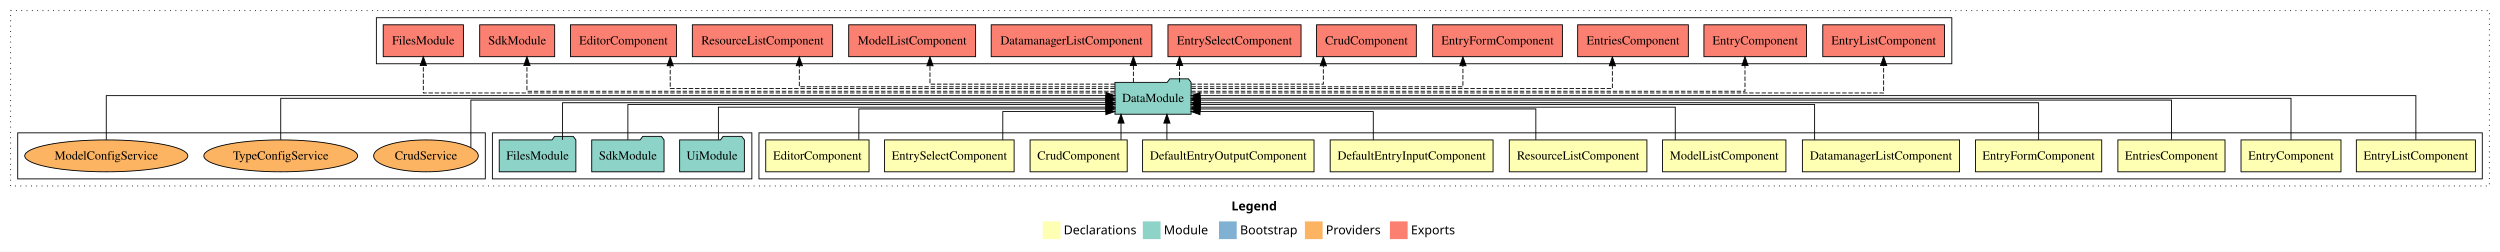
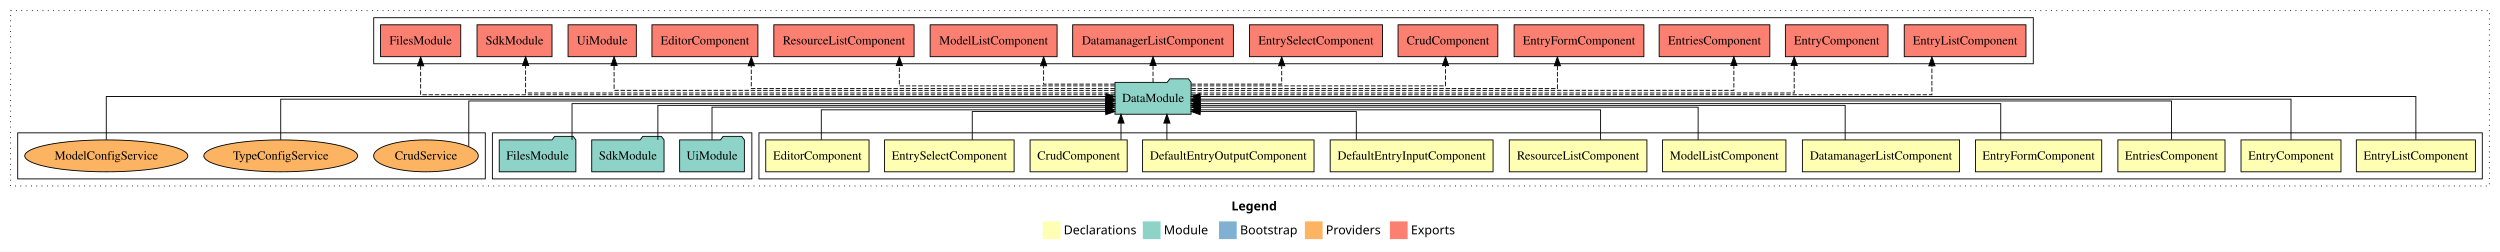
<svg xmlns="http://www.w3.org/2000/svg" width="2823pt" height="284pt" viewBox="0.00 0.00 2823.00 284.00">
  <g id="graph0" class="graph" transform="scale(1 1) rotate(0) translate(4 280)">
    <polygon fill="#ffffff" stroke="transparent" points="-4,4 -4,-280 2819,-280 2819,4 -4,4" />
    <text text-anchor="start" x="1386.509" y="-42.4" font-family="sans-serif" font-weight="bold" font-size="14.00" fill="#000000">Legend</text>
    <polygon fill="#ffffb3" stroke="transparent" points="1173.5,-10 1173.5,-30 1193.5,-30 1193.5,-10 1173.5,-10" />
    <text text-anchor="start" x="1197.129" y="-15.4" font-family="sans-serif" font-size="14.00" fill="#000000">  Declarations</text>
    <polygon fill="#8dd3c7" stroke="transparent" points="1286.5,-10 1286.5,-30 1306.5,-30 1306.5,-10 1286.5,-10" />
    <text text-anchor="start" x="1310.225" y="-15.4" font-family="sans-serif" font-size="14.00" fill="#000000">  Module</text>
    <polygon fill="#80b1d3" stroke="transparent" points="1372.5,-10 1372.5,-30 1392.5,-30 1392.5,-10 1372.5,-10" />
    <text text-anchor="start" x="1396.281" y="-15.4" font-family="sans-serif" font-size="14.00" fill="#000000">  Bootstrap</text>
    <polygon fill="#fdb462" stroke="transparent" points="1469.5,-10 1469.5,-30 1489.5,-30 1489.5,-10 1469.5,-10" />
    <text text-anchor="start" x="1493.173" y="-15.4" font-family="sans-serif" font-size="14.00" fill="#000000">  Providers</text>
    <polygon fill="#fb8072" stroke="transparent" points="1565.5,-10 1565.5,-30 1585.5,-30 1585.5,-10 1565.5,-10" />
    <text text-anchor="start" x="1589.226" y="-15.4" font-family="sans-serif" font-size="14.00" fill="#000000">  Exports</text>
    <g id="clust1" class="cluster">
      <polygon fill="none" stroke="#000000" stroke-dasharray="1,5" points="8,-70 8,-268 2807,-268 2807,-70 8,-70" />
    </g>
    <g id="clust2" class="cluster">
      <polygon fill="none" stroke="#000000" points="853,-78 853,-130 2799,-130 2799,-78 853,-78" />
    </g>
    <g id="clust15" class="cluster">
      <polygon fill="none" stroke="#000000" points="552,-78 552,-130 845,-130 845,-78 552,-78" />
    </g>
    <g id="clust16" class="cluster">
-       <polygon fill="none" stroke="#000000" points="421,-208 421,-260 2200,-260 2200,-208 421,-208" />
+       <polygon fill="none" stroke="#000000" points="418,-208 418,-260 2292,-260 2292,-208 418,-208" />
    </g>
    <g id="clust18" class="cluster">
      <polygon fill="none" stroke="#000000" points="16,-78 16,-130 544,-130 544,-78 16,-78" />
    </g>
    <g id="node1" class="node">
      <polygon fill="#ffffb3" stroke="#000000" points="2791.215,-122 2656.785,-122 2656.785,-86 2791.215,-86 2791.215,-122" />
      <text text-anchor="middle" x="2724" y="-99.8" font-family="Times,serif" font-size="14.00" fill="#000000">EntryListComponent</text>
    </g>
    <g id="node13" class="node">
      <polygon fill="#8dd3c7" stroke="#000000" points="1340.976,-187 1337.976,-191 1316.976,-191 1313.976,-187 1255.024,-187 1255.024,-151 1340.976,-151 1340.976,-187" />
      <text text-anchor="middle" x="1298" y="-164.8" font-family="Times,serif" font-size="14.00" fill="#000000">DataModule</text>
    </g>
    <g id="edge1" class="edge">
-       <path fill="none" stroke="#000000" d="M2724,-122.223C2724,-142.365 2724,-172 2724,-172 2724,-172 1351.066,-172 1351.066,-172" />
-       <polygon fill="#000000" stroke="#000000" points="1351.066,-168.5 1341.066,-172 1351.066,-175.5 1351.066,-168.5" />
+       <path fill="none" stroke="#000000" d="M2724,-122.308C2724,-142.145 2724,-171 2724,-171 2724,-171 1351.066,-171 1351.066,-171" />
+       <polygon fill="#000000" stroke="#000000" points="1351.066,-167.5 1341.066,-171 1351.066,-174.5 1351.066,-167.5" />
    </g>
    <g id="node2" class="node">
      <polygon fill="#ffffb3" stroke="#000000" points="2639.437,-122 2526.563,-122 2526.563,-86 2639.437,-86 2639.437,-122" />
      <text text-anchor="middle" x="2583" y="-99.8" font-family="Times,serif" font-size="14.00" fill="#000000">EntryComponent</text>
    </g>
    <g id="edge2" class="edge">
-       <path fill="none" stroke="#000000" d="M2583,-122.106C2583,-141.339 2583,-169 2583,-169 2583,-169 1351.122,-169 1351.122,-169" />
-       <polygon fill="#000000" stroke="#000000" points="1351.122,-165.5 1341.122,-169 1351.122,-172.5 1351.122,-165.5" />
+       <path fill="none" stroke="#000000" d="M2583,-122.169C2583,-141.09 2583,-168 2583,-168 2583,-168 1351.122,-168 1351.122,-168" />
+       <polygon fill="#000000" stroke="#000000" points="1351.122,-164.5 1341.122,-168 1351.122,-171.5 1351.122,-164.5" />
    </g>
    <g id="node3" class="node">
      <polygon fill="#ffffb3" stroke="#000000" points="2508.486,-122 2387.514,-122 2387.514,-86 2508.486,-86 2508.486,-122" />
      <text text-anchor="middle" x="2448" y="-99.8" font-family="Times,serif" font-size="14.00" fill="#000000">EntriesComponent</text>
    </g>
    <g id="edge3" class="edge">
-       <path fill="none" stroke="#000000" d="M2448,-122.222C2448,-140.828 2448,-167 2448,-167 2448,-167 1350.983,-167 1350.983,-167" />
-       <polygon fill="#000000" stroke="#000000" points="1350.983,-163.5 1340.983,-167 1350.983,-170.5 1350.983,-163.5" />
+       <path fill="none" stroke="#000000" d="M2448,-122.267C2448,-140.555 2448,-166 2448,-166 2448,-166 1350.983,-166 1350.983,-166" />
+       <polygon fill="#000000" stroke="#000000" points="1350.983,-162.5 1340.983,-166 1350.983,-169.5 1350.983,-162.5" />
    </g>
    <g id="node4" class="node">
      <polygon fill="#ffffb3" stroke="#000000" points="2369.27,-122 2226.73,-122 2226.73,-86 2369.27,-86 2369.27,-122" />
      <text text-anchor="middle" x="2298" y="-99.8" font-family="Times,serif" font-size="14.00" fill="#000000">EntryFormComponent</text>
    </g>
    <g id="edge4" class="edge">
-       <path fill="none" stroke="#000000" d="M2298,-122.002C2298,-139.675 2298,-164 2298,-164 2298,-164 1351.29,-164 1351.29,-164" />
-       <polygon fill="#000000" stroke="#000000" points="1351.29,-160.5 1341.29,-164 1351.29,-167.5 1351.29,-160.5" />
+       <path fill="none" stroke="#000000" d="M2255.236,-122.022C2255.236,-139.373 2255.236,-163 2255.236,-163 2255.236,-163 1350.99,-163 1350.99,-163" />
+       <polygon fill="#000000" stroke="#000000" points="1350.99,-159.5 1340.99,-163 1350.99,-166.5 1350.99,-159.5" />
    </g>
    <g id="node5" class="node">
      <polygon fill="#ffffb3" stroke="#000000" points="2208.732,-122 2031.268,-122 2031.268,-86 2208.732,-86 2208.732,-122" />
      <text text-anchor="middle" x="2120" y="-99.8" font-family="Times,serif" font-size="14.00" fill="#000000">DatamanagerListComponent</text>
    </g>
    <g id="edge5" class="edge">
-       <path fill="none" stroke="#000000" d="M2045.055,-122.034C2045.055,-139.06 2045.055,-162 2045.055,-162 2045.055,-162 1351.121,-162 1351.121,-162" />
-       <polygon fill="#000000" stroke="#000000" points="1351.121,-158.5 1341.121,-162 1351.121,-165.5 1351.121,-158.5" />
+       <path fill="none" stroke="#000000" d="M2079.551,-122.035C2079.551,-138.734 2079.551,-161 2079.551,-161 2079.551,-161 1351.133,-161 1351.133,-161" />
+       <polygon fill="#000000" stroke="#000000" points="1351.133,-157.5 1341.133,-161 1351.133,-164.5 1351.133,-157.5" />
    </g>
    <g id="node6" class="node">
      <polygon fill="#ffffb3" stroke="#000000" points="2012.661,-122 1873.339,-122 1873.339,-86 2012.661,-86 2012.661,-122" />
      <text text-anchor="middle" x="1943" y="-99.8" font-family="Times,serif" font-size="14.00" fill="#000000">ModelListComponent</text>
    </g>
    <g id="edge6" class="edge">
-       <path fill="none" stroke="#000000" d="M1887.706,-122.009C1887.706,-138.049 1887.706,-159 1887.706,-159 1887.706,-159 1351.362,-159 1351.362,-159" />
-       <polygon fill="#000000" stroke="#000000" points="1351.363,-155.5 1341.362,-159 1351.362,-162.5 1351.363,-155.5" />
+       <path fill="none" stroke="#000000" d="M1913.527,-122.009C1913.527,-138.049 1913.527,-159 1913.527,-159 1913.527,-159 1351.283,-159 1351.283,-159" />
+       <polygon fill="#000000" stroke="#000000" points="1351.283,-155.5 1341.283,-159 1351.283,-162.5 1351.283,-155.5" />
    </g>
    <g id="node7" class="node">
      <polygon fill="#ffffb3" stroke="#000000" points="1855.697,-122 1700.303,-122 1700.303,-86 1855.697,-86 1855.697,-122" />
      <text text-anchor="middle" x="1778" y="-99.8" font-family="Times,serif" font-size="14.00" fill="#000000">ResourceListComponent</text>
    </g>
    <g id="edge7" class="edge">
-       <path fill="none" stroke="#000000" d="M1730.268,-122.24C1730.268,-137.571 1730.268,-157 1730.268,-157 1730.268,-157 1351.028,-157 1351.028,-157" />
-       <polygon fill="#000000" stroke="#000000" points="1351.028,-153.5 1341.028,-157 1351.028,-160.5 1351.028,-153.5" />
+       <path fill="none" stroke="#000000" d="M1803.378,-122.187C1803.378,-137.182 1803.378,-156 1803.378,-156 1803.378,-156 1351.088,-156 1351.088,-156" />
+       <polygon fill="#000000" stroke="#000000" points="1351.088,-152.5 1341.088,-156 1351.088,-159.5 1351.088,-152.5" />
    </g>
    <g id="node8" class="node">
      <polygon fill="#ffffb3" stroke="#000000" points="1681.965,-122 1498.035,-122 1498.035,-86 1681.965,-86 1681.965,-122" />
      <text text-anchor="middle" x="1590" y="-99.8" font-family="Times,serif" font-size="14.00" fill="#000000">DefaultEntryInputComponent</text>
    </g>
    <g id="edge8" class="edge">
-       <path fill="none" stroke="#000000" d="M1546.716,-122.051C1546.716,-136.373 1546.716,-154 1546.716,-154 1546.716,-154 1351.039,-154 1351.039,-154" />
-       <polygon fill="#000000" stroke="#000000" points="1351.039,-150.5 1341.039,-154 1351.039,-157.5 1351.039,-150.5" />
+       <path fill="none" stroke="#000000" d="M1527.545,-122.051C1527.545,-136.373 1527.545,-154 1527.545,-154 1527.545,-154 1351.176,-154 1351.176,-154" />
+       <polygon fill="#000000" stroke="#000000" points="1351.176,-150.5 1341.176,-154 1351.176,-157.5 1351.176,-150.5" />
    </g>
    <g id="node9" class="node">
      <polygon fill="#ffffb3" stroke="#000000" points="1479.802,-122 1286.198,-122 1286.198,-86 1479.802,-86 1479.802,-122" />
      <text text-anchor="middle" x="1383" y="-99.8" font-family="Times,serif" font-size="14.00" fill="#000000">DefaultEntryOutputComponent</text>
    </g>
    <g id="edge9" class="edge">
      <path fill="none" stroke="#000000" d="M1313.669,-122.106C1313.669,-122.106 1313.669,-140.991 1313.669,-140.991" />
      <polygon fill="#000000" stroke="#000000" points="1310.169,-140.991 1313.669,-150.991 1317.169,-140.991 1310.169,-140.991" />
    </g>
    <g id="node10" class="node">
      <polygon fill="#ffffb3" stroke="#000000" points="1268.83,-122 1159.17,-122 1159.17,-86 1268.83,-86 1268.83,-122" />
      <text text-anchor="middle" x="1214" y="-99.8" font-family="Times,serif" font-size="14.00" fill="#000000">CrudComponent</text>
    </g>
    <g id="edge10" class="edge">
      <path fill="none" stroke="#000000" d="M1261.838,-122.106C1261.838,-122.106 1261.838,-140.991 1261.838,-140.991" />
      <polygon fill="#000000" stroke="#000000" points="1258.338,-140.991 1261.838,-150.991 1265.338,-140.991 1258.338,-140.991" />
    </g>
    <g id="node11" class="node">
      <polygon fill="#ffffb3" stroke="#000000" points="1141.144,-122 994.856,-122 994.856,-86 1141.144,-86 1141.144,-122" />
      <text text-anchor="middle" x="1068" y="-99.8" font-family="Times,serif" font-size="14.00" fill="#000000">EntrySelectComponent</text>
    </g>
    <g id="edge11" class="edge">
-       <path fill="none" stroke="#000000" d="M1128.353,-122.051C1128.353,-136.373 1128.353,-154 1128.353,-154 1128.353,-154 1244.752,-154 1244.752,-154" />
-       <polygon fill="#000000" stroke="#000000" points="1244.752,-157.5 1254.752,-154 1244.752,-150.5 1244.752,-157.5" />
+       <path fill="none" stroke="#000000" d="M1093.871,-122.051C1093.871,-136.373 1093.871,-154 1093.871,-154 1093.871,-154 1244.709,-154 1244.709,-154" />
+       <polygon fill="#000000" stroke="#000000" points="1244.709,-157.5 1254.709,-154 1244.709,-150.5 1244.709,-157.5" />
    </g>
    <g id="node12" class="node">
      <polygon fill="#ffffb3" stroke="#000000" points="977.327,-122 860.673,-122 860.673,-86 977.327,-86 977.327,-122" />
      <text text-anchor="middle" x="919" y="-99.8" font-family="Times,serif" font-size="14.00" fill="#000000">EditorComponent</text>
    </g>
    <g id="edge12" class="edge">
-       <path fill="none" stroke="#000000" d="M965.792,-122.24C965.792,-137.571 965.792,-157 965.792,-157 965.792,-157 1244.91,-157 1244.91,-157" />
-       <polygon fill="#000000" stroke="#000000" points="1244.91,-160.5 1254.91,-157 1244.91,-153.5 1244.91,-160.5" />
+       <path fill="none" stroke="#000000" d="M923.408,-122.187C923.408,-137.182 923.408,-156 923.408,-156 923.408,-156 1244.664,-156 1244.664,-156" />
+       <polygon fill="#000000" stroke="#000000" points="1244.664,-159.5 1254.664,-156 1244.664,-152.5 1244.664,-159.5" />
    </g>
    <g id="node17" class="node">
-       <polygon fill="#fb8072" stroke="#000000" points="2191.715,-252 2054.285,-252 2054.285,-216 2191.715,-216 2191.715,-252" />
-       <text text-anchor="middle" x="2123" y="-229.8" font-family="Times,serif" font-size="14.00" fill="#000000">EntryListComponent </text>
+       <polygon fill="#fb8072" stroke="#000000" points="2283.715,-252 2146.285,-252 2146.285,-216 2283.715,-216 2283.715,-252" />
+       <text text-anchor="middle" x="2215" y="-229.8" font-family="Times,serif" font-size="14.00" fill="#000000">EntryListComponent </text>
    </g>
    <g id="edge16" class="edge">
-       <path fill="none" stroke="#000000" stroke-dasharray="5,2" d="M1341.194,-175C1510.944,-175 2123,-175 2123,-175 2123,-175 2123,-205.977 2123,-205.977" />
-       <polygon fill="#000000" stroke="#000000" points="2119.5,-205.977 2123,-215.977 2126.5,-205.977 2119.5,-205.977" />
+       <path fill="none" stroke="#000000" stroke-dasharray="5,2" d="M1341.016,-173C1517.593,-173 2177.504,-173 2177.504,-173 2177.504,-173 2177.504,-205.698 2177.504,-205.698" />
+       <polygon fill="#000000" stroke="#000000" points="2174.005,-205.698 2177.504,-215.698 2181.005,-205.698 2174.005,-205.698" />
    </g>
    <g id="node18" class="node">
-       <polygon fill="#fb8072" stroke="#000000" points="2035.936,-252 1920.064,-252 1920.064,-216 2035.936,-216 2035.936,-252" />
-       <text text-anchor="middle" x="1978" y="-229.8" font-family="Times,serif" font-size="14.00" fill="#000000">EntryComponent </text>
+       <polygon fill="#fb8072" stroke="#000000" points="2127.936,-252 2012.064,-252 2012.064,-216 2127.936,-216 2127.936,-252" />
+       <text text-anchor="middle" x="2070" y="-229.8" font-family="Times,serif" font-size="14.00" fill="#000000">EntryComponent </text>
    </g>
    <g id="edge17" class="edge">
-       <path fill="none" stroke="#000000" stroke-dasharray="5,2" d="M1341.086,-177C1488.912,-177 1966.431,-177 1966.431,-177 1966.431,-177 1966.431,-205.965 1966.431,-205.965" />
-       <polygon fill="#000000" stroke="#000000" points="1962.931,-205.965 1966.431,-215.965 1969.931,-205.965 1962.931,-205.965" />
+       <path fill="none" stroke="#000000" stroke-dasharray="5,2" d="M1341.12,-175C1496.98,-175 2021.982,-175 2021.982,-175 2021.982,-175 2021.982,-205.977 2021.982,-205.977" />
+       <polygon fill="#000000" stroke="#000000" points="2018.482,-205.977 2021.982,-215.977 2025.482,-205.977 2018.482,-205.977" />
    </g>
    <g id="node19" class="node">
-       <polygon fill="#fb8072" stroke="#000000" points="1902.487,-252 1777.513,-252 1777.513,-216 1902.487,-216 1902.487,-252" />
-       <text text-anchor="middle" x="1840" y="-229.8" font-family="Times,serif" font-size="14.00" fill="#000000">EntriesComponent </text>
+       <polygon fill="#fb8072" stroke="#000000" points="1994.487,-252 1869.513,-252 1869.513,-216 1994.487,-216 1994.487,-252" />
+       <text text-anchor="middle" x="1932" y="-229.8" font-family="Times,serif" font-size="14.00" fill="#000000">EntriesComponent </text>
    </g>
    <g id="edge18" class="edge">
-       <path fill="none" stroke="#000000" stroke-dasharray="5,2" d="M1341.33,-180C1465.989,-180 1816.678,-180 1816.678,-180 1816.678,-180 1816.678,-205.718 1816.678,-205.718" />
-       <polygon fill="#000000" stroke="#000000" points="1813.178,-205.718 1816.678,-215.718 1820.178,-205.718 1813.178,-205.718" />
+       <path fill="none" stroke="#000000" stroke-dasharray="5,2" d="M1341.034,-178C1486.951,-178 1953.885,-178 1953.885,-178 1953.885,-178 1953.885,-205.973 1953.885,-205.973" />
+       <polygon fill="#000000" stroke="#000000" points="1950.385,-205.973 1953.885,-215.973 1957.385,-205.973 1950.385,-205.973" />
    </g>
    <g id="node20" class="node">
-       <polygon fill="#fb8072" stroke="#000000" points="1760.27,-252 1613.73,-252 1613.73,-216 1760.27,-216 1760.27,-252" />
-       <text text-anchor="middle" x="1687" y="-229.8" font-family="Times,serif" font-size="14.00" fill="#000000">EntryFormComponent </text>
+       <polygon fill="#fb8072" stroke="#000000" points="1852.27,-252 1705.73,-252 1705.73,-216 1852.27,-216 1852.27,-252" />
+       <text text-anchor="middle" x="1779" y="-229.8" font-family="Times,serif" font-size="14.00" fill="#000000">EntryFormComponent </text>
    </g>
    <g id="edge19" class="edge">
-       <path fill="none" stroke="#000000" stroke-dasharray="5,2" d="M1341.258,-182C1434.881,-182 1647.924,-182 1647.924,-182 1647.924,-182 1647.924,-205.813 1647.924,-205.813" />
-       <polygon fill="#000000" stroke="#000000" points="1644.424,-205.813 1647.924,-215.813 1651.424,-205.813 1644.424,-205.813" />
+       <path fill="none" stroke="#000000" stroke-dasharray="5,2" d="M1341.37,-180C1455.35,-180 1754.622,-180 1754.622,-180 1754.622,-180 1754.622,-205.718 1754.622,-205.718" />
+       <polygon fill="#000000" stroke="#000000" points="1751.122,-205.718 1754.622,-215.718 1758.122,-205.718 1751.122,-205.718" />
    </g>
    <g id="node21" class="node">
-       <polygon fill="#fb8072" stroke="#000000" points="1595.33,-252 1482.67,-252 1482.67,-216 1595.33,-216 1595.33,-252" />
-       <text text-anchor="middle" x="1539" y="-229.8" font-family="Times,serif" font-size="14.00" fill="#000000">CrudComponent </text>
+       <polygon fill="#fb8072" stroke="#000000" points="1687.33,-252 1574.67,-252 1574.67,-216 1687.33,-216 1687.33,-252" />
+       <text text-anchor="middle" x="1631" y="-229.8" font-family="Times,serif" font-size="14.00" fill="#000000">CrudComponent </text>
    </g>
    <g id="edge20" class="edge">
-       <path fill="none" stroke="#000000" stroke-dasharray="5,2" d="M1341.156,-185C1397.853,-185 1490.301,-185 1490.301,-185 1490.301,-185 1490.301,-205.754 1490.301,-205.754" />
-       <polygon fill="#000000" stroke="#000000" points="1486.801,-205.754 1490.301,-215.754 1493.801,-205.754 1486.801,-205.754" />
+       <path fill="none" stroke="#000000" stroke-dasharray="5,2" d="M1341.179,-183C1430.706,-183 1628.284,-183 1628.284,-183 1628.284,-183 1628.284,-205.876 1628.284,-205.876" />
+       <polygon fill="#000000" stroke="#000000" points="1624.784,-205.876 1628.284,-215.876 1631.784,-205.876 1624.784,-205.876" />
    </g>
    <g id="node22" class="node">
-       <polygon fill="#fb8072" stroke="#000000" points="1465.144,-252 1314.856,-252 1314.856,-216 1465.144,-216 1465.144,-252" />
-       <text text-anchor="middle" x="1390" y="-229.8" font-family="Times,serif" font-size="14.00" fill="#000000">EntrySelectComponent </text>
+       <polygon fill="#fb8072" stroke="#000000" points="1557.144,-252 1406.856,-252 1406.856,-216 1557.144,-216 1557.144,-252" />
+       <text text-anchor="middle" x="1482" y="-229.8" font-family="Times,serif" font-size="14.00" fill="#000000">EntrySelectComponent </text>
    </g>
    <g id="edge21" class="edge">
-       <path fill="none" stroke="#000000" stroke-dasharray="5,2" d="M1327.958,-187.106C1327.958,-187.106 1327.958,-205.991 1327.958,-205.991" />
-       <polygon fill="#000000" stroke="#000000" points="1324.458,-205.991 1327.958,-215.991 1331.458,-205.991 1324.458,-205.991" />
+       <path fill="none" stroke="#000000" stroke-dasharray="5,2" d="M1341.198,-185C1384.026,-185 1443.29,-185 1443.29,-185 1443.29,-185 1443.29,-205.754 1443.29,-205.754" />
+       <polygon fill="#000000" stroke="#000000" points="1439.79,-205.754 1443.29,-215.754 1446.79,-205.754 1439.79,-205.754" />
    </g>
    <g id="node23" class="node">
-       <polygon fill="#fb8072" stroke="#000000" points="1296.732,-252 1115.268,-252 1115.268,-216 1296.732,-216 1296.732,-252" />
-       <text text-anchor="middle" x="1206" y="-229.8" font-family="Times,serif" font-size="14.00" fill="#000000">DatamanagerListComponent </text>
+       <polygon fill="#fb8072" stroke="#000000" points="1388.732,-252 1207.268,-252 1207.268,-216 1388.732,-216 1388.732,-252" />
+       <text text-anchor="middle" x="1298" y="-229.8" font-family="Times,serif" font-size="14.00" fill="#000000">DatamanagerListComponent </text>
    </g>
    <g id="edge22" class="edge">
-       <path fill="none" stroke="#000000" stroke-dasharray="5,2" d="M1275.814,-187.106C1275.814,-187.106 1275.814,-205.991 1275.814,-205.991" />
-       <polygon fill="#000000" stroke="#000000" points="1272.314,-205.991 1275.814,-215.991 1279.314,-205.991 1272.314,-205.991" />
+       <path fill="none" stroke="#000000" stroke-dasharray="5,2" d="M1298,-187.106C1298,-187.106 1298,-205.991 1298,-205.991" />
+       <polygon fill="#000000" stroke="#000000" points="1294.5,-205.991 1298,-215.991 1301.5,-205.991 1294.5,-205.991" />
    </g>
    <g id="node24" class="node">
-       <polygon fill="#fb8072" stroke="#000000" points="1097.661,-252 954.339,-252 954.339,-216 1097.661,-216 1097.661,-252" />
-       <text text-anchor="middle" x="1026" y="-229.8" font-family="Times,serif" font-size="14.00" fill="#000000">ModelListComponent </text>
+       <polygon fill="#fb8072" stroke="#000000" points="1189.661,-252 1046.339,-252 1046.339,-216 1189.661,-216 1189.661,-252" />
+       <text text-anchor="middle" x="1118" y="-229.8" font-family="Times,serif" font-size="14.00" fill="#000000">ModelListComponent </text>
    </g>
    <g id="edge23" class="edge">
-       <path fill="none" stroke="#000000" stroke-dasharray="5,2" d="M1254.988,-185C1183.051,-185 1046.129,-185 1046.129,-185 1046.129,-185 1046.129,-205.754 1046.129,-205.754" />
-       <polygon fill="#000000" stroke="#000000" points="1042.629,-205.754 1046.129,-215.754 1049.629,-205.754 1042.629,-205.754" />
+       <path fill="none" stroke="#000000" stroke-dasharray="5,2" d="M1254.791,-185C1219.165,-185 1174.458,-185 1174.458,-185 1174.458,-185 1174.458,-205.754 1174.458,-205.754" />
+       <polygon fill="#000000" stroke="#000000" points="1170.958,-205.754 1174.458,-215.754 1177.958,-205.754 1170.958,-205.754" />
    </g>
    <g id="node25" class="node">
-       <polygon fill="#fb8072" stroke="#000000" points="936.197,-252 777.803,-252 777.803,-216 936.197,-216 936.197,-252" />
-       <text text-anchor="middle" x="857" y="-229.8" font-family="Times,serif" font-size="14.00" fill="#000000">ResourceListComponent </text>
+       <polygon fill="#fb8072" stroke="#000000" points="1028.197,-252 869.803,-252 869.803,-216 1028.197,-216 1028.197,-252" />
+       <text text-anchor="middle" x="949" y="-229.8" font-family="Times,serif" font-size="14.00" fill="#000000">ResourceListComponent </text>
    </g>
    <g id="edge24" class="edge">
-       <path fill="none" stroke="#000000" stroke-dasharray="5,2" d="M1254.877,-182C1151.599,-182 898.592,-182 898.592,-182 898.592,-182 898.592,-205.813 898.592,-205.813" />
-       <polygon fill="#000000" stroke="#000000" points="895.092,-205.813 898.592,-215.813 902.092,-205.813 895.092,-205.813" />
+       <path fill="none" stroke="#000000" stroke-dasharray="5,2" d="M1254.8,-183C1174.767,-183 1011.513,-183 1011.513,-183 1011.513,-183 1011.513,-205.876 1011.513,-205.876" />
+       <polygon fill="#000000" stroke="#000000" points="1008.013,-205.876 1011.513,-215.876 1015.013,-205.876 1008.013,-205.876" />
    </g>
    <g id="node26" class="node">
-       <polygon fill="#fb8072" stroke="#000000" points="759.827,-252 640.173,-252 640.173,-216 759.827,-216 759.827,-252" />
-       <text text-anchor="middle" x="700" y="-229.8" font-family="Times,serif" font-size="14.00" fill="#000000">EditorComponent </text>
+       <polygon fill="#fb8072" stroke="#000000" points="851.827,-252 732.173,-252 732.173,-216 851.827,-216 851.827,-252" />
+       <text text-anchor="middle" x="792" y="-229.8" font-family="Times,serif" font-size="14.00" fill="#000000">EditorComponent </text>
    </g>
    <g id="edge25" class="edge">
-       <path fill="none" stroke="#000000" stroke-dasharray="5,2" d="M1254.763,-180C1125.809,-180 752.79,-180 752.79,-180 752.79,-180 752.79,-205.718 752.79,-205.718" />
-       <polygon fill="#000000" stroke="#000000" points="749.29,-205.718 752.79,-215.718 756.29,-205.718 749.29,-205.718" />
+       <path fill="none" stroke="#000000" stroke-dasharray="5,2" d="M1254.912,-180C1141.672,-180 844.343,-180 844.343,-180 844.343,-180 844.343,-205.718 844.343,-205.718" />
+       <polygon fill="#000000" stroke="#000000" points="840.843,-205.718 844.343,-215.718 847.843,-205.718 840.843,-205.718" />
    </g>
    <g id="node27" class="node">
-       <polygon fill="#fb8072" stroke="#000000" points="622.333,-252 537.667,-252 537.667,-216 622.333,-216 622.333,-252" />
-       <text text-anchor="middle" x="580" y="-229.8" font-family="Times,serif" font-size="14.00" fill="#000000">SdkModule </text>
+       <polygon fill="#fb8072" stroke="#000000" points="714.547,-252 637.453,-252 637.453,-216 714.547,-216 714.547,-252" />
+       <text text-anchor="middle" x="676" y="-229.8" font-family="Times,serif" font-size="14.00" fill="#000000">UiModule </text>
    </g>
    <g id="edge26" class="edge">
-       <path fill="none" stroke="#000000" stroke-dasharray="5,2" d="M1254.839,-177C1101.342,-177 591.015,-177 591.015,-177 591.015,-177 591.015,-205.965 591.015,-205.965" />
-       <polygon fill="#000000" stroke="#000000" points="587.515,-205.965 591.015,-215.965 594.515,-205.965 587.515,-205.965" />
+       <path fill="none" stroke="#000000" stroke-dasharray="5,2" d="M1254.721,-178C1115.687,-178 689.429,-178 689.429,-178 689.429,-178 689.429,-205.973 689.429,-205.973" />
+       <polygon fill="#000000" stroke="#000000" points="685.929,-205.973 689.429,-215.973 692.929,-205.973 685.929,-205.973" />
    </g>
    <g id="node28" class="node">
-       <polygon fill="#fb8072" stroke="#000000" points="519.273,-252 428.727,-252 428.727,-216 519.273,-216 519.273,-252" />
-       <text text-anchor="middle" x="474" y="-229.8" font-family="Times,serif" font-size="14.00" fill="#000000">FilesModule </text>
+       <polygon fill="#fb8072" stroke="#000000" points="619.333,-252 534.667,-252 534.667,-216 619.333,-216 619.333,-252" />
+       <text text-anchor="middle" x="577" y="-229.8" font-family="Times,serif" font-size="14.00" fill="#000000">SdkModule </text>
    </g>
    <g id="edge27" class="edge">
-       <path fill="none" stroke="#000000" stroke-dasharray="5,2" d="M1254.858,-175C1085.314,-175 474,-175 474,-175 474,-175 474,-205.977 474,-205.977" />
-       <polygon fill="#000000" stroke="#000000" points="470.5,-205.977 474,-215.977 477.5,-205.977 470.5,-205.977" />
+       <path fill="none" stroke="#000000" stroke-dasharray="5,2" d="M1255.012,-175C1101.513,-175 589.515,-175 589.515,-175 589.515,-175 589.515,-205.977 589.515,-205.977" />
+       <polygon fill="#000000" stroke="#000000" points="586.015,-205.977 589.515,-215.977 593.015,-205.977 586.015,-205.977" />
+     </g>
+     <g id="node29" class="node">
+       <polygon fill="#fb8072" stroke="#000000" points="516.273,-252 425.727,-252 425.727,-216 516.273,-216 516.273,-252" />
+       <text text-anchor="middle" x="471" y="-229.8" font-family="Times,serif" font-size="14.00" fill="#000000">FilesModule </text>
+     </g>
+     <g id="edge28" class="edge">
+       <path fill="none" stroke="#000000" stroke-dasharray="5,2" d="M1254.99,-173C1085.236,-173 471,-173 471,-173 471,-173 471,-205.698 471,-205.698" />
+       <polygon fill="#000000" stroke="#000000" points="467.5,-205.698 471,-215.698 474.5,-205.698 467.5,-205.698" />
    </g>
    <g id="node14" class="node">
      <polygon fill="#8dd3c7" stroke="#000000" points="836.548,-122 833.548,-126 812.548,-126 809.548,-122 763.452,-122 763.452,-86 836.548,-86 836.548,-122" />
      <text text-anchor="middle" x="800" y="-99.8" font-family="Times,serif" font-size="14.00" fill="#000000">UiModule</text>
    </g>
    <g id="edge13" class="edge">
-       <path fill="none" stroke="#000000" d="M807.213,-122.009C807.213,-138.049 807.213,-159 807.213,-159 807.213,-159 1244.876,-159 1244.876,-159" />
-       <polygon fill="#000000" stroke="#000000" points="1244.876,-162.5 1254.876,-159 1244.876,-155.5 1244.876,-162.5" />
+       <path fill="none" stroke="#000000" d="M800,-122.009C800,-138.049 800,-159 800,-159 800,-159 1244.677,-159 1244.677,-159" />
+       <polygon fill="#000000" stroke="#000000" points="1244.677,-162.5 1254.677,-159 1244.677,-155.5 1244.677,-162.5" />
    </g>
    <g id="node15" class="node">
      <polygon fill="#8dd3c7" stroke="#000000" points="745.833,-122 742.833,-126 721.833,-126 718.833,-122 664.167,-122 664.167,-86 745.833,-86 745.833,-122" />
      <text text-anchor="middle" x="705" y="-99.8" font-family="Times,serif" font-size="14.00" fill="#000000">SdkModule</text>
    </g>
    <g id="edge14" class="edge">
-       <path fill="none" stroke="#000000" d="M705,-122.034C705,-139.06 705,-162 705,-162 705,-162 1244.875,-162 1244.875,-162" />
-       <polygon fill="#000000" stroke="#000000" points="1244.875,-165.5 1254.875,-162 1244.875,-158.5 1244.875,-165.5" />
+       <path fill="none" stroke="#000000" d="M738.876,-122.035C738.876,-138.734 738.876,-161 738.876,-161 738.876,-161 1244.592,-161 1244.592,-161" />
+       <polygon fill="#000000" stroke="#000000" points="1244.592,-164.5 1254.592,-161 1244.592,-157.5 1244.592,-164.5" />
    </g>
    <g id="node16" class="node">
      <polygon fill="#8dd3c7" stroke="#000000" points="646.273,-122 643.273,-126 622.273,-126 619.273,-122 559.727,-122 559.727,-86 646.273,-86 646.273,-122" />
      <text text-anchor="middle" x="603" y="-99.8" font-family="Times,serif" font-size="14.00" fill="#000000">FilesModule</text>
    </g>
    <g id="edge15" class="edge">
-       <path fill="none" stroke="#000000" d="M631.251,-122.002C631.251,-139.675 631.251,-164 631.251,-164 631.251,-164 1245.022,-164 1245.022,-164" />
-       <polygon fill="#000000" stroke="#000000" points="1245.022,-167.5 1255.022,-164 1245.022,-160.5 1245.022,-167.5" />
-     </g>
-     <g id="node29" class="node">
+       <path fill="none" stroke="#000000" d="M641.932,-122.022C641.932,-139.373 641.932,-163 641.932,-163 641.932,-163 1244.954,-163 1244.954,-163" />
+       <polygon fill="#000000" stroke="#000000" points="1244.954,-166.5 1254.954,-163 1244.954,-159.5 1244.954,-166.5" />
+     </g>
+     <g id="node30" class="node">
      <ellipse fill="#fdb462" stroke="#000000" cx="477" cy="-104" rx="59.108" ry="18" />
      <text text-anchor="middle" x="477" y="-99.8" font-family="Times,serif" font-size="14.00" fill="#000000">CrudService</text>
    </g>
-     <g id="edge28" class="edge">
-       <path fill="none" stroke="#000000" d="M527.72,-113.568C527.72,-131.192 527.72,-167 527.72,-167 527.72,-167 1244.936,-167 1244.936,-167" />
-       <polygon fill="#000000" stroke="#000000" points="1244.936,-170.5 1254.936,-167 1244.936,-163.5 1244.936,-170.5" />
-     </g>
-     <g id="node30" class="node">
+     <g id="edge29" class="edge">
+       <path fill="none" stroke="#000000" d="M525.36,-114.517C525.36,-132.206 525.36,-166 525.36,-166 525.36,-166 1244.804,-166 1244.804,-166" />
+       <polygon fill="#000000" stroke="#000000" points="1244.804,-169.5 1254.804,-166 1244.804,-162.5 1244.804,-169.5" />
+     </g>
+     <g id="node31" class="node">
      <ellipse fill="#fdb462" stroke="#000000" cx="313" cy="-104" rx="86.818" ry="18" />
      <text text-anchor="middle" x="313" y="-99.8" font-family="Times,serif" font-size="14.00" fill="#000000">TypeConfigService</text>
    </g>
-     <g id="edge29" class="edge">
-       <path fill="none" stroke="#000000" d="M313,-122.106C313,-141.339 313,-169 313,-169 313,-169 1244.724,-169 1244.724,-169" />
-       <polygon fill="#000000" stroke="#000000" points="1244.724,-172.5 1254.724,-169 1244.724,-165.5 1244.724,-172.5" />
-     </g>
-     <g id="node31" class="node">
+     <g id="edge30" class="edge">
+       <path fill="none" stroke="#000000" d="M313,-122.169C313,-141.09 313,-168 313,-168 313,-168 1244.724,-168 1244.724,-168" />
+       <polygon fill="#000000" stroke="#000000" points="1244.724,-171.5 1254.724,-168 1244.724,-164.5 1244.724,-171.5" />
+     </g>
+     <g id="node32" class="node">
      <ellipse fill="#fdb462" stroke="#000000" cx="116" cy="-104" rx="92.055" ry="18" />
      <text text-anchor="middle" x="116" y="-99.8" font-family="Times,serif" font-size="14.00" fill="#000000">ModelConfigService</text>
    </g>
-     <g id="edge30" class="edge">
-       <path fill="none" stroke="#000000" d="M116,-122.223C116,-142.365 116,-172 116,-172 116,-172 1244.883,-172 1244.883,-172" />
-       <polygon fill="#000000" stroke="#000000" points="1244.883,-175.5 1254.883,-172 1244.883,-168.5 1244.883,-175.5" />
+     <g id="edge31" class="edge">
+       <path fill="none" stroke="#000000" d="M116,-122.308C116,-142.145 116,-171 116,-171 116,-171 1244.883,-171 1244.883,-171" />
+       <polygon fill="#000000" stroke="#000000" points="1244.883,-174.5 1254.883,-171 1244.883,-167.5 1244.883,-174.5" />
    </g>
  </g>
</svg>
